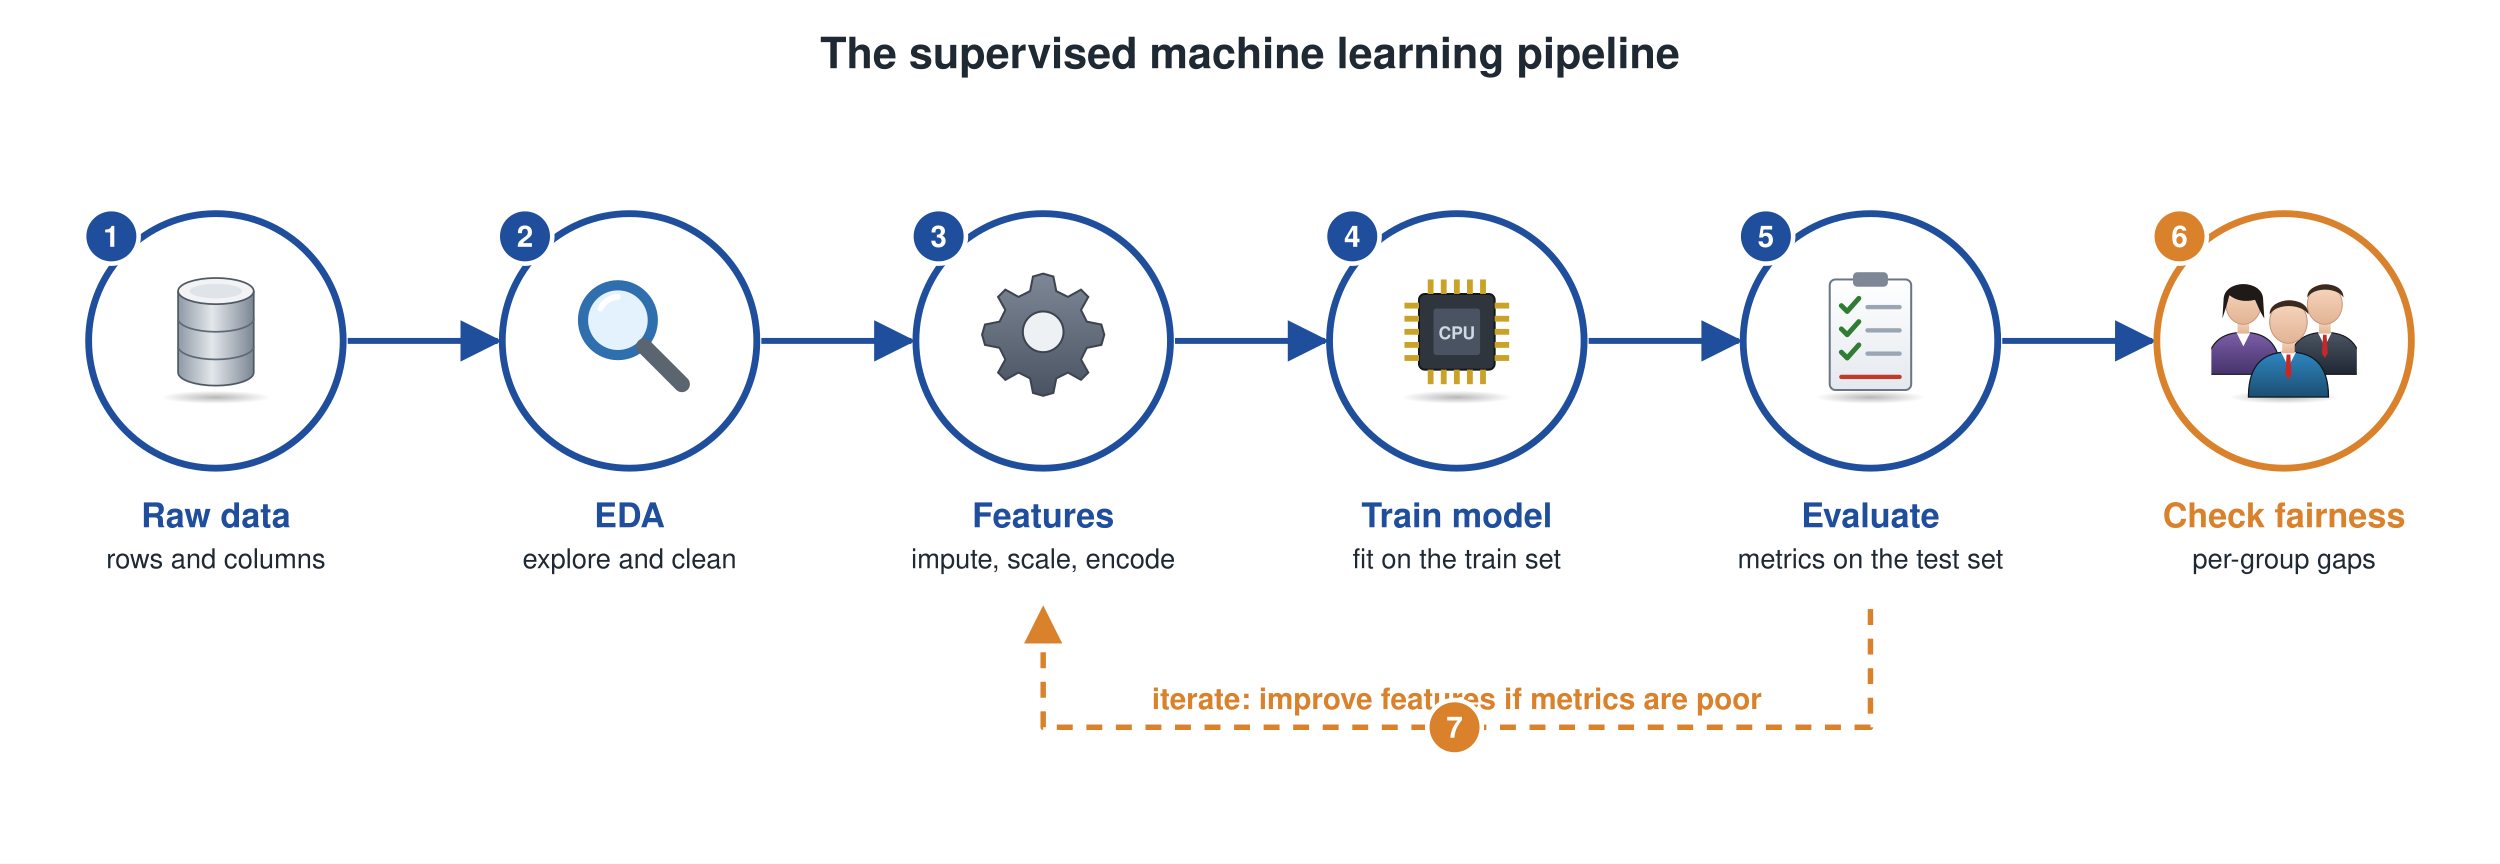
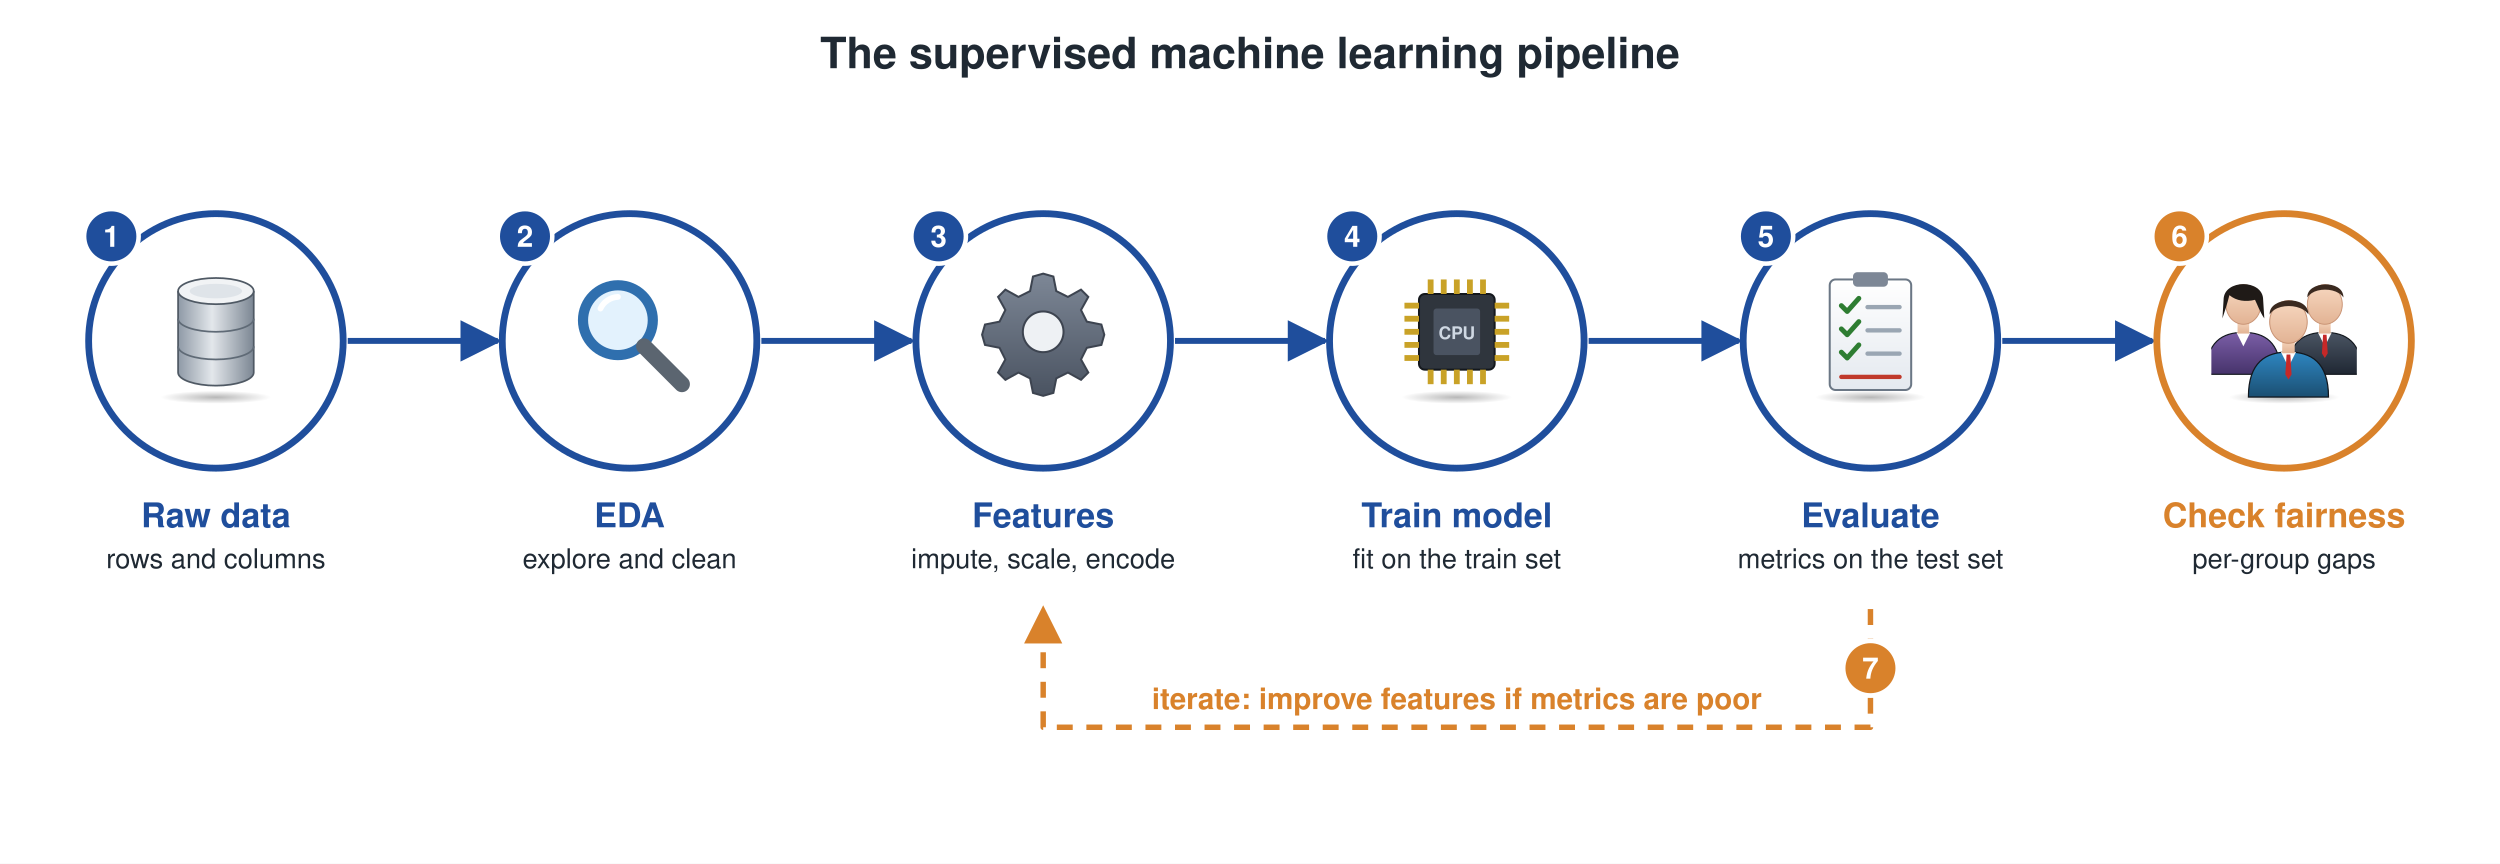
<svg xmlns="http://www.w3.org/2000/svg" viewBox="0 0 1100 380" width="1100" height="380" role="img" aria-labelledby="t d">
  <style>@media (prefers-reduced-motion: no-preference){.st{animation:fig-in .7s ease-out both}.s1{animation-delay:0.00s}.s2{animation-delay:0.90s}.s3{animation-delay:1.80s}.s4{animation-delay:2.70s}.s5{animation-delay:3.60s}.s6{animation-delay:4.50s}.s7{animation-delay:5.40s}}@keyframes fig-in{from{opacity:0}to{opacity:1}}</style>
  <defs>
    <linearGradient id="g-box" x1="0" y1="0" x2="0" y2="1">
      <stop offset="0" stop-color="#f3f8fe" />
      <stop offset="1" stop-color="#c9ddf4" />
    </linearGradient>
    <filter id="f-drop" x="-10%" y="-10%" width="130%" height="140%">
      <feDropShadow dx="1.5" dy="2" stdDeviation="1.6" flood-color="#000" flood-opacity=".18" />
    </filter>
    <marker id="a-1f4e9c" viewBox="0 0 10 10" refX="9" refY="5" markerWidth="7" markerHeight="7" orient="auto-start-reverse">
      <path d="M0 0 L10 5 L0 10 Z" fill="#1f4e9c" />
    </marker>
    <marker id="a-d9822b" viewBox="0 0 10 10" refX="9" refY="5" markerWidth="7" markerHeight="7" orient="auto-start-reverse">
      <path d="M0 0 L10 5 L0 10 Z" fill="#d9822b" />
    </marker>
    <linearGradient id="g-steel" x1="0" y1="0" x2="1" y2="0">
      <stop offset="0" stop-color="#4a5361" />
      <stop offset=".5" stop-color="#2b313a" />
      <stop offset="1" stop-color="#1c2027" />
    </linearGradient>
    <linearGradient id="g-steel-top" x1="0" y1="0" x2="0" y2="1">
      <stop offset="0" stop-color="#7d8796" />
      <stop offset="1" stop-color="#4a5361" />
    </linearGradient>
    <linearGradient id="g-silver" x1="0" y1="0" x2="0" y2="1">
      <stop offset="0" stop-color="#f4f6f8" />
      <stop offset="1" stop-color="#b9c0c9" />
    </linearGradient>
    <linearGradient id="g-silver-side" x1="0" y1="0" x2="1" y2="0">
      <stop offset="0" stop-color="#d8dde3" />
      <stop offset="1" stop-color="#9aa3ae" />
    </linearGradient>
    <linearGradient id="g-screen" x1="0" y1="0" x2="1" y2="1">
      <stop offset="0" stop-color="#5fc3ff" />
      <stop offset=".55" stop-color="#1e88e5" />
      <stop offset="1" stop-color="#0b4f9c" />
    </linearGradient>
    <linearGradient id="g-router" x1="0" y1="0" x2="0" y2="1">
      <stop offset="0" stop-color="#6fb6e8" />
      <stop offset="1" stop-color="#1f5f99" />
    </linearGradient>
    <linearGradient id="g-router-top" x1="0" y1="0" x2="0" y2="1">
      <stop offset="0" stop-color="#e9f4fc" />
      <stop offset="1" stop-color="#a9cdea" />
    </linearGradient>
    <linearGradient id="g-db" x1="0" y1="0" x2="1" y2="0">
      <stop offset="0" stop-color="#8e99a6" />
      <stop offset=".45" stop-color="#e3e7eb" />
      <stop offset="1" stop-color="#7b8693" />
    </linearGradient>
    <linearGradient id="g-brick" x1="0" y1="0" x2="0" y2="1">
      <stop offset="0" stop-color="#e2774f" />
      <stop offset="1" stop-color="#b2472a" />
    </linearGradient>
    <linearGradient id="g-cloud" x1="0" y1="0" x2="0" y2="1">
      <stop offset="0" stop-color="#ffffff" />
      <stop offset="1" stop-color="#b8dcf5" />
    </linearGradient>
    <linearGradient id="g-skin" x1="0" y1="0" x2="0" y2="1">
      <stop offset="0" stop-color="#f7d7bf" />
      <stop offset="1" stop-color="#e2b394" />
    </linearGradient>
    <linearGradient id="g-suit" x1="0" y1="0" x2="0" y2="1">
      <stop offset="0" stop-color="#4b5563" />
      <stop offset="1" stop-color="#1f2733" />
    </linearGradient>
    <linearGradient id="g-suit2" x1="0" y1="0" x2="0" y2="1">
      <stop offset="0" stop-color="#7b5ea7" />
      <stop offset="1" stop-color="#46336b" />
    </linearGradient>
    <linearGradient id="g-hood" x1="0" y1="0" x2="0" y2="1">
      <stop offset="0" stop-color="#3a3f47" />
      <stop offset="1" stop-color="#0f1216" />
    </linearGradient>
    <linearGradient id="g-robot" x1="0" y1="0" x2="0" y2="1">
      <stop offset="0" stop-color="#e8eef5" />
      <stop offset="1" stop-color="#9fb0c3" />
    </linearGradient>
    <linearGradient id="g-gold" x1="0" y1="0" x2="0" y2="1">
      <stop offset="0" stop-color="#ffe08a" />
      <stop offset="1" stop-color="#d49a1f" />
    </linearGradient>
    <linearGradient id="g-paper" x1="0" y1="0" x2="0" y2="1">
      <stop offset="0" stop-color="#ffffff" />
      <stop offset="1" stop-color="#e4e9ef" />
    </linearGradient>
    <linearGradient id="g-green" x1="0" y1="0" x2="0" y2="1">
      <stop offset="0" stop-color="#7fd38b" />
      <stop offset="1" stop-color="#2e8b45" />
    </linearGradient>
    <linearGradient id="g-red" x1="0" y1="0" x2="0" y2="1">
      <stop offset="0" stop-color="#ff8a80" />
      <stop offset="1" stop-color="#c62828" />
    </linearGradient>
    <radialGradient id="g-shadow">
      <stop offset="0" stop-color="#000" stop-opacity=".28" />
      <stop offset="1" stop-color="#000" stop-opacity="0" />
    </radialGradient>
    <linearGradient id="g-suit3" x1="0" y1="0" x2="0" y2="1">
      <stop offset="0" stop-color="#2e86c1" />
      <stop offset="1" stop-color="#1b4f72" />
    </linearGradient>
    <symbol id="i-database" viewBox="0 0 100 100">
      <ellipse cx="50" cy="95" rx="38" ry="4.5" fill="url(#g-shadow)" />
      <path d="M24 22 v56 a26 9 0 0 0 52 0 v-56" fill="url(#g-db)" stroke="#4f5964" stroke-width="1.2" />
      <path d="M24 41 a26 9 0 0 0 52 0 M24 60 a26 9 0 0 0 52 0" fill="none" stroke="#5f6a76" stroke-width="1.2" />
      <ellipse cx="50" cy="22" rx="26" ry="9" fill="#f1f3f5" stroke="#4f5964" stroke-width="1.2" />
      <ellipse cx="50" cy="22" rx="18" ry="5" fill="#dfe4e9" />
    </symbol>
    <symbol id="i-search" viewBox="0 0 100 100">
      <circle cx="42" cy="42" r="24" fill="#e3f2fd" stroke="#2f6fae" stroke-width="7" />
      <line x1="60" y1="60" x2="86" y2="86" stroke="#5b6570" stroke-width="11" stroke-linecap="round" />
      <path d="M30 34 a14 14 0 0 1 12 -8" fill="none" stroke="#fff" stroke-width="4" stroke-linecap="round" />
    </symbol>
    <symbol id="i-gear" viewBox="0 0 100 100">
      <path d="M50 10 l7 2 2 10 8 4 9 -5 5 5 -5 9 4 8 10 2 2 7 -2 7 -10 2 -4 8 5 9 -5 5 -9 -5 -8 4 -2 10 -7 2 -7 -2 -2 -10 -8 -4 -9 5 -5 -5 5 -9 -4 -8 -10 -2 -2 -7 2 -7 10 -2 4 -8 -5 -9 5 -5 9 5 8 -4 2 -10 Z" fill="url(#g-steel-top)" stroke="#3d4450" stroke-width="1.4" />
      <circle cx="50" cy="50" r="14" fill="#eef1f4" stroke="#3d4450" stroke-width="1.4" />
    </symbol>
    <symbol id="i-chip" viewBox="0 0 100 100">
      <ellipse cx="50" cy="95" rx="38" ry="4.5" fill="url(#g-shadow)" />
      <rect x="24" y="24" width="52" height="52" rx="4" fill="#2f353d" stroke="#14181d" stroke-width="1.4" />
      <rect x="34" y="34" width="32" height="32" rx="2" fill="#4a5361" />
      <text x="50" y="55" font-size="12" text-anchor="middle" fill="#cfd8e3" font-family="Helvetica,Arial,sans-serif" font-weight="bold">CPU</text>
      <rect x="30" y="14" width="4" height="10" fill="#c9a227" />
      <rect x="30" y="76" width="4" height="10" fill="#c9a227" />
      <rect x="14" y="30" width="10" height="4" fill="#c9a227" />
      <rect x="76" y="30" width="10" height="4" fill="#c9a227" />
      <rect x="39" y="14" width="4" height="10" fill="#c9a227" />
      <rect x="39" y="76" width="4" height="10" fill="#c9a227" />
      <rect x="14" y="39" width="10" height="4" fill="#c9a227" />
      <rect x="76" y="39" width="10" height="4" fill="#c9a227" />
      <rect x="48" y="14" width="4" height="10" fill="#c9a227" />
      <rect x="48" y="76" width="4" height="10" fill="#c9a227" />
      <rect x="14" y="48" width="10" height="4" fill="#c9a227" />
      <rect x="76" y="48" width="10" height="4" fill="#c9a227" />
      <rect x="57" y="14" width="4" height="10" fill="#c9a227" />
      <rect x="57" y="76" width="4" height="10" fill="#c9a227" />
      <rect x="14" y="57" width="10" height="4" fill="#c9a227" />
      <rect x="76" y="57" width="10" height="4" fill="#c9a227" />
      <rect x="66" y="14" width="4" height="10" fill="#c9a227" />
      <rect x="66" y="76" width="4" height="10" fill="#c9a227" />
      <rect x="14" y="66" width="10" height="4" fill="#c9a227" />
      <rect x="76" y="66" width="10" height="4" fill="#c9a227" />
    </symbol>
    <symbol id="i-checklist" viewBox="0 0 100 100">
      <ellipse cx="50" cy="95" rx="38" ry="4.5" fill="url(#g-shadow)" />
      <rect x="22" y="14" width="56" height="76" rx="4" fill="url(#g-paper)" stroke="#6b7785" stroke-width="1.4" />
      <rect x="38" y="9" width="24" height="10" rx="3" fill="#7d8796" />
      <path d="M30 32 l4 4 8 -9" fill="none" stroke="#2e7d32" stroke-width="3.4" stroke-linecap="round" stroke-linejoin="round" />
      <line x1="48" y1="33" x2="70" y2="33" stroke="#9aa6b3" stroke-width="3" stroke-linecap="round" />
      <path d="M30 48 l4 4 8 -9" fill="none" stroke="#2e7d32" stroke-width="3.4" stroke-linecap="round" stroke-linejoin="round" />
      <line x1="48" y1="49" x2="70" y2="49" stroke="#9aa6b3" stroke-width="3" stroke-linecap="round" />
      <path d="M30 64 l4 4 8 -9" fill="none" stroke="#2e7d32" stroke-width="3.4" stroke-linecap="round" stroke-linejoin="round" />
      <line x1="48" y1="65" x2="70" y2="65" stroke="#9aa6b3" stroke-width="3" stroke-linecap="round" />
      <line x1="30" y1="81" x2="70" y2="81" stroke="#c0392b" stroke-width="3" stroke-linecap="round" />
    </symbol>
    <symbol id="i-group" viewBox="0 0 100 100">
      <ellipse cx="50" cy="95" rx="38" ry="4.5" fill="url(#g-shadow)" />
      <g transform="translate(-18,4) scale(.8)">
        <path d="M18 94 C18 66 32 58 50 58 C68 58 82 66 82 94 Z" fill="url(#g-suit2)" stroke="#11161c" stroke-width="1" />
        <path d="M44 58 L50 70 L56 58 Z" fill="#fff" />
        <rect x="45" y="48" width="10" height="11" fill="url(#g-skin)" />
        <ellipse cx="50" cy="34" rx="15" ry="17" fill="url(#g-skin)" stroke="#c89273" stroke-width=".8" />
        <path d="M33 30 C33 12 67 12 67 30 L68 46 C64 40 62 34 60 30 C52 32 44 31 38 26 C36 34 34 40 32 46 Z" fill="#1f1a17" />
      </g>
      <g transform="translate(38,4) scale(.8)">
        <path d="M18 94 C18 66 32 58 50 58 C68 58 82 66 82 94 Z" fill="url(#g-suit)" stroke="#11161c" stroke-width="1" />
        <path d="M44 58 L50 70 L56 58 Z" fill="#fff" />
        <path d="M48.5 60 L51.5 60 L52.5 76 L50 80 L47.5 76 Z" fill="#c62828" />
        <rect x="45" y="48" width="10" height="11" fill="url(#g-skin)" />
        <ellipse cx="50" cy="34" rx="15" ry="17" fill="url(#g-skin)" stroke="#c89273" stroke-width=".8" />
        <path d="M35 28 C34 14 66 12 66 28 C62 22 52 20 44 22 C40 23 37 25 35 28 Z" fill="#3b2a20" />
      </g>
      <g transform="translate(10,14) scale(.86)">
        <path d="M18 94 C18 66 32 58 50 58 C68 58 82 66 82 94 Z" fill="url(#g-suit3)" stroke="#11161c" stroke-width="1" />
        <path d="M44 58 L50 70 L56 58 Z" fill="#fff" />
        <path d="M48.5 60 L51.5 60 L52.5 76 L50 80 L47.5 76 Z" fill="#c62828" />
        <rect x="45" y="48" width="10" height="11" fill="url(#g-skin)" />
        <ellipse cx="50" cy="34" rx="15" ry="17" fill="url(#g-skin)" stroke="#c89273" stroke-width=".8" />
        <path d="M35 28 C34 14 66 12 66 28 C62 22 52 20 44 22 C40 23 37 25 35 28 Z" fill="#3b2a20" />
      </g>
    </symbol>
  </defs>
  <rect width="1100" height="380" fill="#ffffff" />
  <text x="550.0" y="30.0" font-family="Helvetica, Arial, sans-serif" font-size="19" fill="#1f2933" font-weight="bold" text-anchor="middle">The supervised machine learning pipeline</text>
  <g class="st s1">
    <circle cx="95" cy="150" r="56" fill="#ffffff" fill-opacity="1" stroke="#1f4e9c" stroke-width="3" />
  </g>
  <g class="st s1">
    <use href="#i-database" x="63.0" y="114.0" width="64" height="64" />
  </g>
  <g class="st s1">
    <text x="95.0" y="232.0" font-family="Helvetica, Arial, sans-serif" font-size="15" fill="#1f4e9c" font-weight="bold" text-anchor="middle">Raw data</text>
  </g>
  <g class="st s1">
    <text x="95.0" y="250.0" font-family="Helvetica, Arial, sans-serif" font-size="12" fill="#1f2933" font-weight="normal" text-anchor="middle">rows and columns</text>
  </g>
  <g class="st s1">
    <circle cx="49" cy="104" r="12" fill="#1f4e9c" stroke="#fff" stroke-width="2" />
    <text x="49.0" y="108.6" font-family="Helvetica, Arial, sans-serif" font-size="13" fill="#fff" font-weight="bold" text-anchor="middle">1</text>
  </g>
  <g class="st s2">
    <path d="M153.0 150.0 L219.0 150.0" fill="none" stroke="#1f4e9c" stroke-width="2.6" marker-end="url(#a-1f4e9c)" stroke-linejoin="round" />
  </g>
  <g class="st s2">
    <circle cx="277" cy="150" r="56" fill="#ffffff" fill-opacity="1" stroke="#1f4e9c" stroke-width="3" />
  </g>
  <g class="st s2">
    <use href="#i-search" x="245.0" y="114.0" width="64" height="64" />
  </g>
  <g class="st s2">
    <text x="277.0" y="232.0" font-family="Helvetica, Arial, sans-serif" font-size="15" fill="#1f4e9c" font-weight="bold" text-anchor="middle">EDA</text>
  </g>
  <g class="st s2">
    <text x="277.0" y="250.0" font-family="Helvetica, Arial, sans-serif" font-size="12" fill="#1f2933" font-weight="normal" text-anchor="middle">explore and clean</text>
  </g>
  <g class="st s2">
    <circle cx="231" cy="104" r="12" fill="#1f4e9c" stroke="#fff" stroke-width="2" />
    <text x="231.0" y="108.6" font-family="Helvetica, Arial, sans-serif" font-size="13" fill="#fff" font-weight="bold" text-anchor="middle">2</text>
  </g>
  <g class="st s3">
    <path d="M335.0 150.0 L401.0 150.0" fill="none" stroke="#1f4e9c" stroke-width="2.6" marker-end="url(#a-1f4e9c)" stroke-linejoin="round" />
  </g>
  <g class="st s3">
    <circle cx="459" cy="150" r="56" fill="#ffffff" fill-opacity="1" stroke="#1f4e9c" stroke-width="3" />
  </g>
  <g class="st s3">
    <use href="#i-gear" x="427.0" y="114.0" width="64" height="64" />
  </g>
  <g class="st s3">
    <text x="459.0" y="232.0" font-family="Helvetica, Arial, sans-serif" font-size="15" fill="#1f4e9c" font-weight="bold" text-anchor="middle">Features</text>
  </g>
  <g class="st s3">
    <text x="459.0" y="250.0" font-family="Helvetica, Arial, sans-serif" font-size="12" fill="#1f2933" font-weight="normal" text-anchor="middle">impute, scale, encode</text>
  </g>
  <g class="st s3">
    <circle cx="413" cy="104" r="12" fill="#1f4e9c" stroke="#fff" stroke-width="2" />
    <text x="413.0" y="108.6" font-family="Helvetica, Arial, sans-serif" font-size="13" fill="#fff" font-weight="bold" text-anchor="middle">3</text>
  </g>
  <g class="st s4">
    <path d="M517.0 150.0 L583.0 150.0" fill="none" stroke="#1f4e9c" stroke-width="2.6" marker-end="url(#a-1f4e9c)" stroke-linejoin="round" />
  </g>
  <g class="st s4">
    <circle cx="641" cy="150" r="56" fill="#ffffff" fill-opacity="1" stroke="#1f4e9c" stroke-width="3" />
  </g>
  <g class="st s4">
    <use href="#i-chip" x="609.0" y="114.0" width="64" height="64" />
  </g>
  <g class="st s4">
    <text x="641.0" y="232.0" font-family="Helvetica, Arial, sans-serif" font-size="15" fill="#1f4e9c" font-weight="bold" text-anchor="middle">Train model</text>
  </g>
  <g class="st s4">
    <text x="641.0" y="250.0" font-family="Helvetica, Arial, sans-serif" font-size="12" fill="#1f2933" font-weight="normal" text-anchor="middle">fit on the train set</text>
  </g>
  <g class="st s4">
    <circle cx="595" cy="104" r="12" fill="#1f4e9c" stroke="#fff" stroke-width="2" />
    <text x="595.0" y="108.6" font-family="Helvetica, Arial, sans-serif" font-size="13" fill="#fff" font-weight="bold" text-anchor="middle">4</text>
  </g>
  <g class="st s5">
    <path d="M699.0 150.0 L765.0 150.0" fill="none" stroke="#1f4e9c" stroke-width="2.6" marker-end="url(#a-1f4e9c)" stroke-linejoin="round" />
  </g>
  <g class="st s5">
    <circle cx="823" cy="150" r="56" fill="#ffffff" fill-opacity="1" stroke="#1f4e9c" stroke-width="3" />
  </g>
  <g class="st s5">
    <use href="#i-checklist" x="791.0" y="114.0" width="64" height="64" />
  </g>
  <g class="st s5">
    <text x="823.0" y="232.0" font-family="Helvetica, Arial, sans-serif" font-size="15" fill="#1f4e9c" font-weight="bold" text-anchor="middle">Evaluate</text>
  </g>
  <g class="st s5">
    <text x="823.0" y="250.0" font-family="Helvetica, Arial, sans-serif" font-size="12" fill="#1f2933" font-weight="normal" text-anchor="middle">metrics on the test set</text>
  </g>
  <g class="st s5">
    <circle cx="777" cy="104" r="12" fill="#1f4e9c" stroke="#fff" stroke-width="2" />
    <text x="777.0" y="108.6" font-family="Helvetica, Arial, sans-serif" font-size="13" fill="#fff" font-weight="bold" text-anchor="middle">5</text>
  </g>
  <g class="st s6">
    <path d="M881.0 150.0 L947.0 150.0" fill="none" stroke="#1f4e9c" stroke-width="2.6" marker-end="url(#a-1f4e9c)" stroke-linejoin="round" />
  </g>
  <g class="st s6">
    <circle cx="1005" cy="150" r="56" fill="#ffffff" fill-opacity="1" stroke="#d9822b" stroke-width="3" />
  </g>
  <g class="st s6">
    <use href="#i-group" x="973.0" y="114.0" width="64" height="64" />
  </g>
  <g class="st s6">
    <text x="1005.0" y="232.0" font-family="Helvetica, Arial, sans-serif" font-size="15" fill="#d9822b" font-weight="bold" text-anchor="middle">Check fairness</text>
  </g>
  <g class="st s6">
    <text x="1005.0" y="250.0" font-family="Helvetica, Arial, sans-serif" font-size="12" fill="#1f2933" font-weight="normal" text-anchor="middle">per-group gaps</text>
  </g>
  <g class="st s6">
    <circle cx="959" cy="104" r="12" fill="#d9822b" stroke="#fff" stroke-width="2" />
    <text x="959.0" y="108.6" font-family="Helvetica, Arial, sans-serif" font-size="13" fill="#fff" font-weight="bold" text-anchor="middle">6</text>
  </g>
  <g class="st s7">
    <path d="M823.0 268.0 L823.0 320.0 L459.0 320.0 L459.0 268.0" fill="none" stroke="#d9822b" stroke-width="2.4" stroke-dasharray="7 6" marker-end="url(#a-d9822b)" stroke-linejoin="round" />
    <text x="641.0" y="312.0" font-family="Helvetica, Arial, sans-serif" font-size="13" fill="#d9822b" font-weight="bold" text-anchor="middle">iterate: improve features if metrics are poor</text>
  </g>
  <g class="st s7">
-     <circle cx="640" cy="320" r="12" fill="#d9822b" stroke="#fff" stroke-width="2" />
-     <text x="640.0" y="324.6" font-family="Helvetica, Arial, sans-serif" font-size="13" fill="#fff" font-weight="bold" text-anchor="middle">7</text>
+     <circle cx="823" cy="294" r="12" fill="#d9822b" stroke="#fff" stroke-width="2" />
+     <text x="823.0" y="298.6" font-family="Helvetica, Arial, sans-serif" font-size="13" fill="#fff" font-weight="bold" text-anchor="middle">7</text>
  </g>
</svg>
